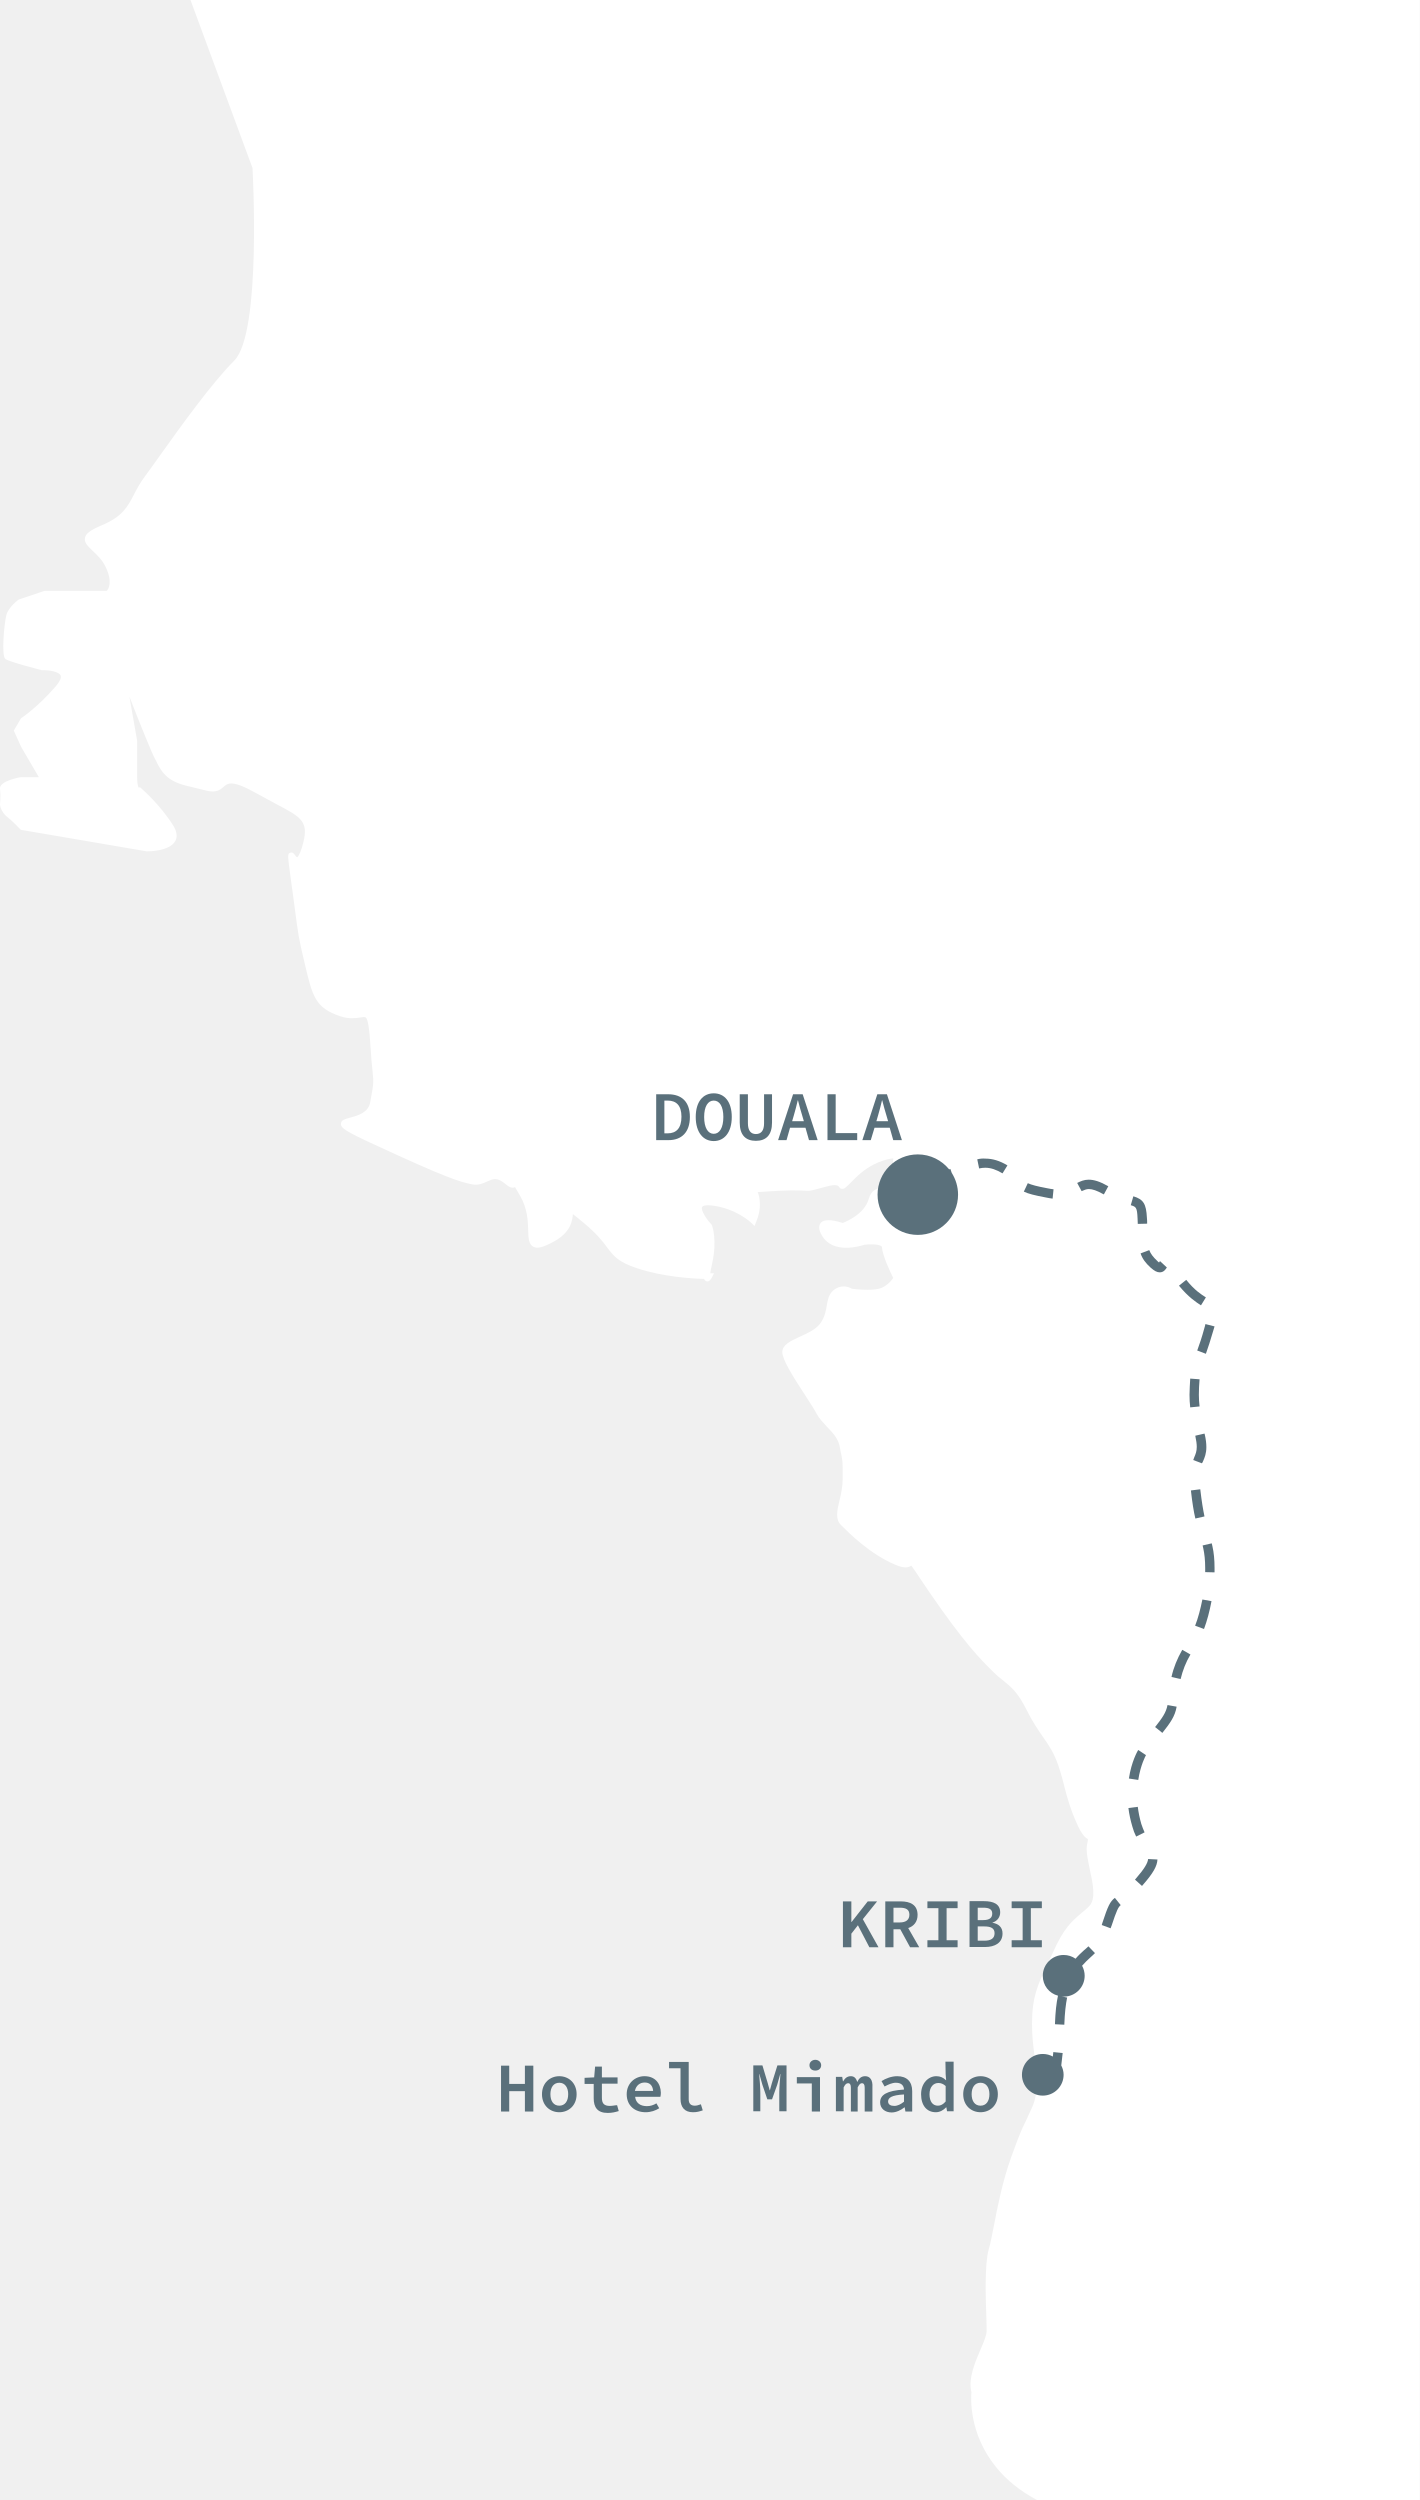
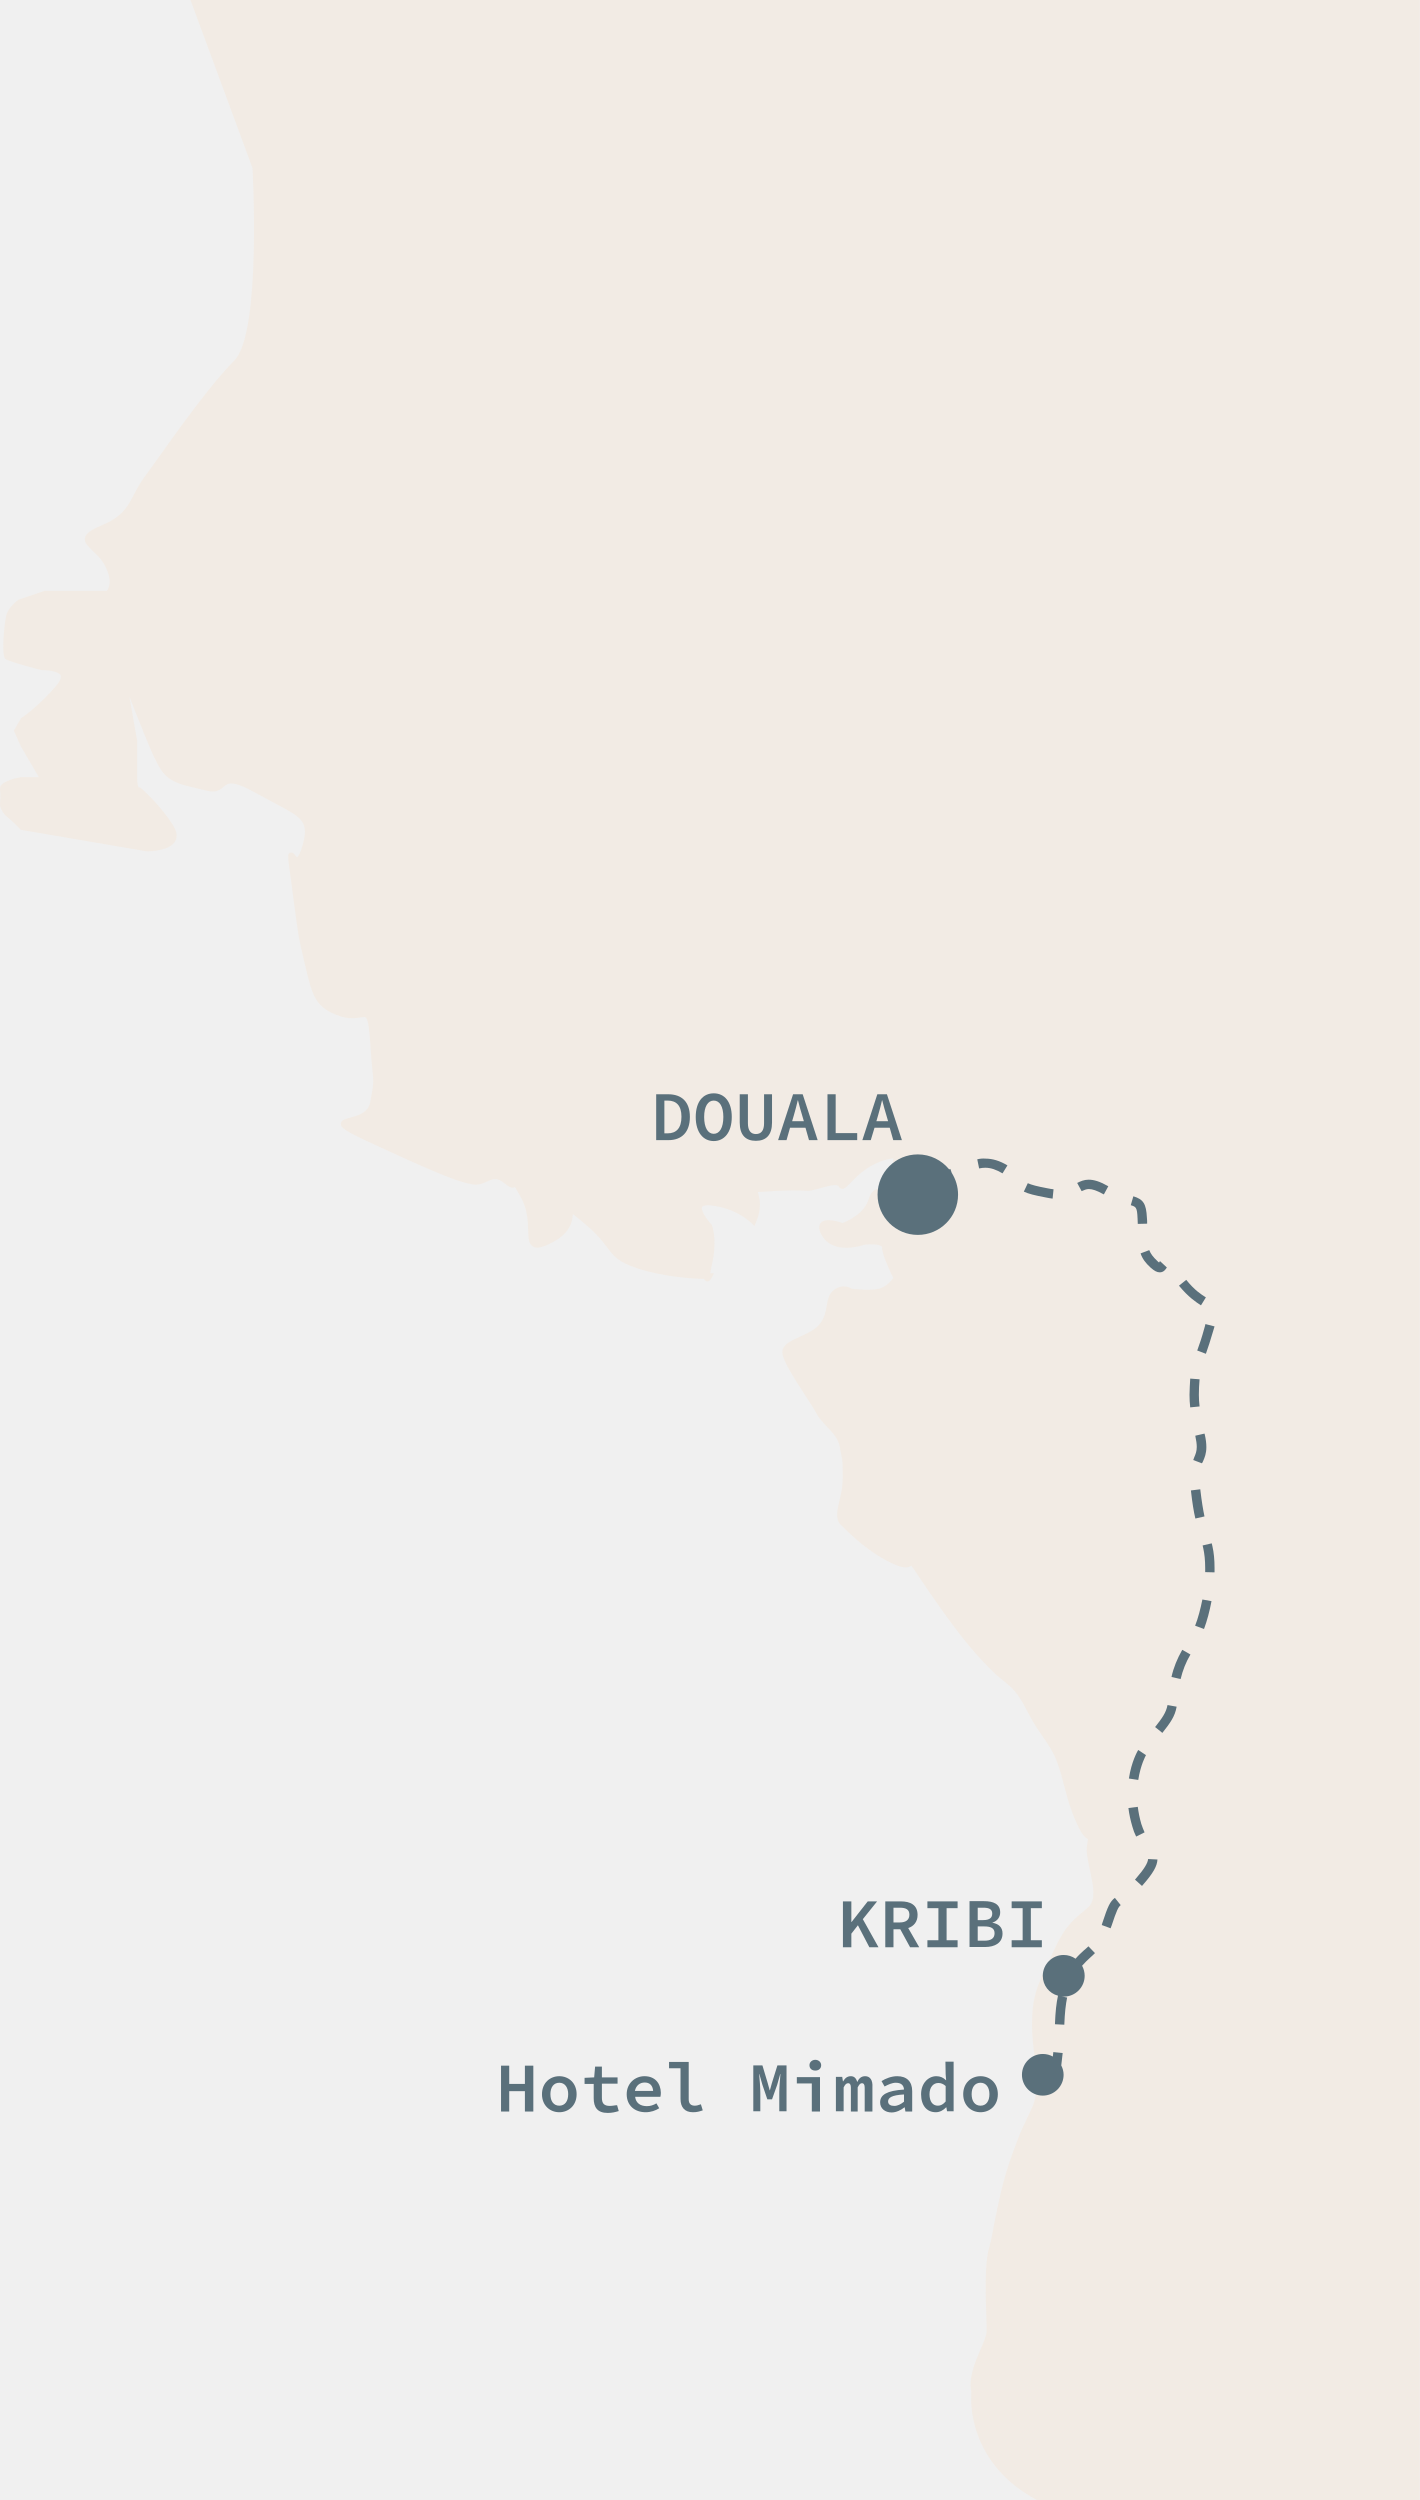
<svg xmlns="http://www.w3.org/2000/svg" version="1.1" id="Calque_1" x="0px" y="0px" viewBox="0 0 606.7 1068.3" style="enable-background:new 0 0 606.7 1068.3;" xml:space="preserve">
  <style type="text/css">
- 	.st0{fill:#FFFFFF;}
+ 	.st0{fill:#f2ebe4;}
	.st1{fill:#5A707B;}
</style>
  <g>
    <g>
      <g>
        <g>
          <g>
            <path class="st0" d="M8.9,354.6l53.8,9.2h0.2c1,0,9.6-0.1,12-4.4c1-1.8,0.7-4-0.8-6.5c-5.6-9-13.4-15.7-13.7-16l-0.6-0.5       l-0.5,0.2c-0.2-0.3-0.7-1.3-0.7-4.4v-15.7l-3.3-18.8c4.1,10.5,9.6,24.3,11,26.7c0.3,0.5,0.6,1,0.8,1.6c1.9,3.6,4,7.6,12.3,9.7       l9,2.2c4.1,1,5.8-0.5,7.2-1.7c1.7-1.5,3.5-3.1,13.8,2.7c3.1,1.7,5.9,3.2,8.3,4.5c11.6,6.1,14.7,7.7,11.3,18.8       c-1.2,3.8-2,4.1-2,4.1c-0.3,0-0.8-0.7-1-1c-0.4-0.5-1-1.3-2-0.9c-1.2,0.5-1.2,0.5,0.5,12.9c0.5,3.5,0.9,6.4,1.2,8.9       c1.9,14.4,1.9,14.4,4.2,24.2l0.4,1.7c3.2,13.5,4.3,18.6,15.2,22.2c3.7,1.2,6.4,0.8,8.4,0.5c1.3-0.2,2-0.3,2.4,0       c1.1,0.9,1.6,6.2,1.9,10.7c0.4,6.2,0.7,9.9,1,12.3c0.5,5,0.5,5-1,13.2c-0.8,4.5-5.3,5.7-8.6,6.6c-2.2,0.6-3.8,1-3.9,2.5       c-0.2,1.8,1.6,3.2,14.5,9.1c30.2,14,36.3,15.9,41.6,16.9c2.6,0.5,4.6-0.4,6.3-1.2c2.5-1.1,4.2-2,7.7,0.9       c1.4,1.2,2.9,2.2,4.2,1.5c0,0,0,0,0.1,0c0.6,1,1.3,2.2,2.2,3.8c3.1,5.3,3.3,10.7,3.4,14.6c0.1,3.4,0.2,5.9,2.1,7       c1.7,1,4.1,0.4,8.6-2c7.7-4.1,8.2-9.3,8.4-11.9c1,0.7,2.7,2.2,4.8,3.9c5.4,4.5,7.9,7.7,9.8,10.3c2.9,3.8,4.7,6.3,13,9       c10.8,3.6,23.5,4.4,28.5,4.5c0.1,0.5,0.5,0.8,0.9,1c1.3,0.5,2.1-1.1,2.4-1.6l0.9-1.8h-1.6c0.1-0.9,0.4-2.2,0.8-4.1       c2.3-10.4,0-16.2-0.1-16.5l-0.1-0.2l-0.2-0.2c-2.1-2.2-4.5-6-3.9-7.3c0.1-0.2,0.7-1,3.8-0.7c10.7,1.1,17.2,7.4,17.3,7.5       l1.3,1.3l0.7-1.7c2.5-5.8,1.6-10.4,0.7-12.8c13.6-1,17.9-0.7,19.9-0.6c2.5,0.2,2.6,0.1,8.8-1.6c3.5-1,5.5-1,6-0.1       c0.2,0.3,0.5,0.9,1.3,0.9c1,0.1,1.4-0.2,5.6-4.5c7-7,14-8.3,16.3-8.5c0,1.2-0.2,3.1-0.5,6.4c-0.5,5.9-2.1,6-4.2,6.2       c-1.9,0.2-4.6,0.5-5.8,4.8c-1.8,6.3-9.3,9.5-11.1,10.2c-2.2-0.7-7.5-2.3-9.4,0c-1.5,1.8,0,4.5,0.5,5.3c4.7,8.3,16.7,4.5,18.2,4       c2.4-0.3,6.2-0.3,7.3,0.7c0.2,0.1,0.2,0.2,0.2,0.3c0,3.2,3.6,10.8,4.8,13.2c-0.8,1.2-3,3.8-6.1,4.6c-3.7,0.9-10.2,0.2-11.6,0       c-1.6-1-4.9-1.9-8,0.8c-1.9,1.7-2.3,4-2.7,6.4c-0.4,2.4-0.9,5.2-3,7.9c-1.9,2.4-5.4,4-8.5,5.4c-3.9,1.8-7.5,3.4-7.5,6.6       c0,3.2,4.4,10.2,10.2,19.1c2.1,3.2,3.8,5.9,4.5,7.3c1,1.9,2.6,3.5,4.2,5.3c2.5,2.6,5.1,5.2,5.7,9c0.2,1.4,0.4,2.3,0.6,3.1       c0.6,3,0.6,3,0.6,10.1c0,3.6-0.7,6.8-1.4,9.6c-1,4.2-1.8,7.9,0.6,10.3l0.2,0.2c3.4,3.4,12.4,12.4,23.2,16.9       c3.8,1.6,5.6,1.2,6.7,0.3c0.7,0.9,2,2.8,3.9,5.7c1.1,1.6,2.4,3.5,4,5.9c14.7,21.4,21.5,28.3,27.1,33.8c1.7,1.7,3.1,2.8,4.5,3.9       c3.3,2.7,6,4.8,9.9,12.6c2.5,5,4.8,8.3,6.8,11.2c2.5,3.6,4.7,6.7,6.6,12.2c1.3,3.9,2.1,6.9,2.8,9.8c1.2,4.5,2.3,8.8,5.1,15       c2.3,5.3,3.9,6.3,4.8,6.8c0,0.5-0.2,1.4-0.4,2.5c-0.5,2.8,0.4,6.5,1.2,10.5c1.3,6,2.8,12.7-0.4,15.8c-1.1,1.1-2.2,2-3.2,2.8       c-4.2,3.6-7.5,6.4-12.1,16.7c-0.9,2-1.8,3.8-2.5,5.4c-4.1,8.6-6.5,13.8-6.5,25.4c0,4.7,0.5,9.3,1.1,13.7       c0.9,7.9,1.8,15.4-1,21.7c-1.5,3.3-2.4,5.1-3,6.5c-1.4,2.8-2.2,4.4-6,14.9c-3.7,10.4-5.7,20.6-7.3,28.8       c-0.8,4.2-1.5,7.9-2.3,10.6c-1.8,6.4-1.3,20.8-1,29.4c0.1,2.4,0.1,4.3,0.1,5.5c0,1.9-1.3,4.9-2.7,8.1c-2.3,5.4-5.2,12.2-3.8,18       c-0.2,2.2-1.2,17.6,10.5,32c4.5,5.6,10.4,10.3,17.5,14.1h163.6V0l0,0H81.4l26.5,71.8c0,0,4,70.5-7.8,82.3       c-9.6,9.6-23.1,28.4-32,40.9c-2.5,3.5-4.7,6.6-6.2,8.6c-2.1,2.8-3.5,5.5-4.7,7.8c-2.7,5.2-4.9,9.4-13.8,13.1       c-4.7,2-6.8,3.5-7.1,5.4c-0.4,2,1.3,3.5,3.3,5.5c1.8,1.7,4,3.7,5.4,6.6c3.3,6.6,1.4,9.7,0.6,10.5H19l-11,3.7       c0,0-4.4,3.1-5.3,6.7c-0.9,3.6-2.2,17.3-0.4,18.7c1.8,1.3,15.6,4.8,15.6,4.8h1.3c1.8,0,5.9,0.6,6.7,2.2c0.4,1-0.3,2.6-2,4.6       c-7.6,8.8-14.3,13.3-14.3,13.3l-0.6,0.4l-3.1,5.3l3.1,6.9l7.6,13H8.9c0,0-9.3,1.5-8.9,5c0.4,3.6,0,5.3,0,6.7       c0,1.3,1.3,4,3.1,5.3S8.9,354.6,8.9,354.6z" />
          </g>
        </g>
      </g>
    </g>
    <g>
      <polygon class="st1" points="224.3,890.5 217.6,890.5 217.6,882.7 214.1,882.7 214.1,902.3 217.6,902.3 217.6,893.6 224.3,893.6     224.3,902.3 227.9,902.3 227.9,882.7 224.3,882.7   " />
      <path class="st1" d="M239,887.2c-3.9,0-7.4,2.8-7.4,7.7s3.5,7.7,7.4,7.7s7.4-2.8,7.4-7.7S242.9,887.2,239,887.2z M239,899.8    c-2.4,0-3.8-1.9-3.8-4.9s1.4-4.9,3.8-4.9c2.4,0,3.8,2,3.8,4.9C242.8,897.9,241.4,899.8,239,899.8z" />
      <path class="st1" d="M260.6,899.9c-2.5,0-3.4-1.1-3.4-3.5v-6h6.7v-2.7h-6.7v-4.6h-2.9l-0.4,4.6l-4.1,0.2v2.6h3.9v6.1    c0,3.8,1.5,6.3,6,6.3c1.9,0,3.4-0.4,4.7-0.8l-0.7-2.5C262.8,899.6,261.8,899.9,260.6,899.9z" />
      <path class="st1" d="M275.4,887.2c-3.9,0-7.6,2.9-7.6,7.7c0,4.9,3.5,7.7,8.1,7.7c2.2,0,4.2-0.7,5.8-1.7l-1.2-2.1    c-1.3,0.8-2.6,1.2-4.1,1.2c-2.7,0-4.7-1.3-5-4h10.8c0.1-0.4,0.2-1.1,0.2-1.7C282.3,890.1,279.8,887.2,275.4,887.2z M275.5,889.9    c2.1,0,3.4,1.2,3.6,3.6h-7.8C271.8,891.1,273.5,889.9,275.5,889.9z" />
      <path class="st1" d="M296.9,899.8c-1.5,0-2.6-0.7-2.6-2.7v-16h-8.4v2.7h4.9v13.1c0,3.6,1.8,5.7,5.3,5.7c1.7,0,2.7-0.3,4.2-0.8    l-0.8-2.6C298.5,899.6,297.6,899.8,296.9,899.8z" />
      <path class="st1" d="M329.8,890.3l-0.8,2.9h-0.1l-0.8-2.9l-2.3-7.7h-3.9v19.6h3v-7.9c0-2.1-0.3-6.1-0.5-8h0.1l1.3,4.6l2.1,6.2h2    l2.2-6.2l1.3-4.6h0.1c-0.2,1.9-0.5,6-0.5,8v7.9h3.1v-19.6h-3.9L329.8,890.3z" />
      <path class="st1" d="M348.4,880.2c-1.4,0-2.5,1-2.5,2.3c0,1.4,1,2.3,2.5,2.3s2.5-0.9,2.5-2.3C350.9,881.2,349.8,880.2,348.4,880.2    z" />
      <polygon class="st1" points="340.5,890.3 346.9,890.3 346.9,902.3 350.4,902.3 350.4,887.6 340.5,887.6   " />
      <path class="st1" d="M369.7,887.2c-1.7,0-2.7,1-3.4,2.5c-0.4-1.6-1.3-2.5-2.7-2.5c-1.7,0-2.6,1-3.3,2.2h-0.1l-0.3-1.9h-2.7v14.7    h3.3V892c0.6-1.2,1.1-1.8,1.9-1.8s1.2,0.6,1.2,1.9v10.2h2.9V892c0.6-1.2,1.1-1.8,1.8-1.8c0.8,0,1.2,0.6,1.2,1.9v10.2h3.3v-10.4    C373,888.9,371.8,887.2,369.7,887.2z" />
      <path class="st1" d="M383.4,887.2c-2.5,0-5,1-6.7,2.1l1.3,2.3c1.5-0.8,3.2-1.6,4.8-1.6c2.4,0,3.4,1.2,3.5,2.9    c-7.3,0.5-10.2,2.2-10.2,5.5c0,2.6,2.1,4.3,4.9,4.3c2,0,4-1,5.5-2.2h0.1l0.3,1.8h2.9v-8.7C389.8,889.5,387.5,887.2,383.4,887.2z     M386.3,898.1c-1.4,1.1-2.7,1.8-4.2,1.8s-2.6-0.6-2.6-1.9c0-1.6,1.5-2.7,6.8-3L386.3,898.1L386.3,898.1z" />
      <path class="st1" d="M404.1,886.4l0.2,2.5h-0.1c-1.1-1.1-2.4-1.7-4.1-1.7c-3.3,0-6.5,2.9-6.5,7.7c0,4.9,2.5,7.7,6.3,7.7    c1.7,0,3.3-0.9,4.4-2.1h0.1l0.3,1.7h2.8V881H404L404.1,886.4L404.1,886.4z M404.1,898c-1,1.2-2.1,1.8-3.3,1.8    c-2.2,0-3.6-1.7-3.6-4.9c0-3.1,1.7-4.8,3.8-4.8c1.1,0,2.1,0.4,3.1,1.3V898L404.1,898z" />
      <path class="st1" d="M419,887.2c-3.9,0-7.4,2.8-7.4,7.7s3.5,7.7,7.4,7.7s7.4-2.8,7.4-7.7S422.9,887.2,419,887.2z M419,899.8    c-2.4,0-3.8-1.9-3.8-4.9s1.4-4.9,3.8-4.9s3.8,2,3.8,4.9C422.8,897.9,421.4,899.8,419,899.8z" />
      <polygon class="st1" points="374.8,812.5 370.8,812.5 363.9,821.3 363.8,821.3 363.8,812.5 360.2,812.5 360.2,832.1 363.8,832.1     363.8,826.3 366.6,822.7 371.5,832.1 375.4,832.1 368.7,820.1   " />
      <path class="st1" d="M392.1,818.3c0-4.4-3.2-5.8-7.2-5.8h-6.6v19.6h3.5v-7.7h2.9l4.2,7.7h3.9l-4.7-8.2    C390.5,823.1,392.1,821.2,392.1,818.3z M381.8,815.2h2.7c2.7,0,4.1,0.8,4.1,3s-1.5,3.3-4.1,3.3h-2.7V815.2z" />
      <polygon class="st1" points="396.3,815.4 401,815.4 401,829.1 396.3,829.1 396.3,832.1 409.2,832.1 409.2,829.1 404.5,829.1     404.5,815.4 409.2,815.4 409.2,812.5 396.3,812.5   " />
      <path class="st1" d="M424,821.6L424,821.6c2.3-0.7,3.4-2.5,3.4-4.4c0-3.6-2.9-4.8-7-4.8h-6.1V832h6.6c4.3,0,7.5-1.8,7.5-5.8    C428.4,823.6,426.8,822.1,424,821.6z M417.8,815.2h2.4c2.5,0,3.8,0.7,3.8,2.5s-1.1,2.8-3.9,2.8h-2.3V815.2z M420.6,829.3h-2.8    v-6.1h2.8c2.9,0,4.4,0.8,4.4,2.9C425,828.3,423.5,829.3,420.6,829.3z" />
      <polygon class="st1" points="445.2,829.1 440.5,829.1 440.5,815.4 445.2,815.4 445.2,812.5 432.3,812.5 432.3,815.4 437,815.4     437,829.1 432.3,829.1 432.3,832.1 445.2,832.1   " />
      <path class="st1" d="M294.8,477.3c0-6.5-3.5-9.7-9.3-9.7h-5.1v19.6h5.3C291.3,487.2,294.8,483.8,294.8,477.3z M285.3,484.3h-1.4    v-14h1.4c3.7,0,5.9,2.1,5.9,6.9C291.2,482.1,289,484.3,285.3,484.3z" />
      <path class="st1" d="M305,467.2c-4.6,0-7.7,3.6-7.7,10.1c0,6.6,3.2,10.3,7.7,10.3s7.7-3.7,7.7-10.3    C312.7,470.8,309.6,467.2,305,467.2z M305,484.5c-2.5,0-4.1-2.6-4.1-7.2c0-4.5,1.6-7,4.1-7s4.1,2.5,4.1,7    C309.1,481.9,307.5,484.5,305,484.5z" />
      <path class="st1" d="M329.9,479.7v-12.1h-3.4V480c0,3.2-1.3,4.6-3.5,4.6c-2.1,0-3.4-1.4-3.4-4.6v-12.4h-3.5v12.1    c0,5.4,2.6,7.8,6.9,7.8C327.4,487.5,329.9,485,329.9,479.7z" />
      <path class="st1" d="M344.2,481.9l1.5,5.3h3.7l-6.4-19.6h-4.1l-6.4,19.6h3.6l1.5-5.3H344.2z M339.2,476.7c0.6-2.1,1.2-4.3,1.7-6.5    h0.1c0.5,2.2,1.2,4.4,1.8,6.5l0.7,2.4h-5L339.2,476.7z" />
      <polygon class="st1" points="366.3,484.2 357.1,484.2 357.1,467.6 353.6,467.6 353.6,487.2 366.3,487.2   " />
      <path class="st1" d="M373.7,481.9h6.5l1.5,5.3h3.7l-6.4-19.6h-4.1l-6.4,19.6h3.6L373.7,481.9z M375.2,476.7    c0.6-2.1,1.2-4.3,1.7-6.5h0.1c0.5,2.2,1.2,4.4,1.8,6.5l0.7,2.4h-5L375.2,476.7z" />
      <path class="st1" d="M519,566.8l-3.9-1c-0.1,0.6-0.3,1.2-0.5,1.9c-1,3.7-2,6.7-3,9.4l3.7,1.4c1-2.8,2-5.9,3.1-9.7    C518.6,568.1,518.8,567.5,519,566.8z" />
      <path class="st1" d="M486.1,520.6c0,0.9,0.1,1.7,0.1,2.4l4-0.1c0-0.8,0-1.7-0.1-2.5c-0.3-6-1.5-7.9-5.8-9.2l-1.1,3.8    C485.4,515.7,485.9,515.8,486.1,520.6z" />
      <path class="st1" d="M512.6,589.4l-4-0.3v0.1c-0.1,2.2-0.3,4.6-0.3,6.8c0,1.9,0.1,3.6,0.3,5.4l4-0.4c-0.2-1.7-0.3-3.2-0.3-5    C512.3,593.9,512.4,591.6,512.6,589.4L512.6,589.4z" />
      <path class="st1" d="M449.8,512.2l0.4-4c-0.8-0.1-1.6-0.2-2.5-0.4c-4.4-0.8-7-1.5-8.5-2.2l-1.7,3.6c1.8,0.9,4.6,1.6,9.4,2.5    C447.9,511.9,448.9,512.1,449.8,512.2z" />
      <path class="st1" d="M491.7,541.7c1.6,1.4,2.7,2,3.9,2c1.7,0,2.5-1.3,2.9-1.9c0.1-0.1,0.1-0.2,0.1-0.2l-2.9-2.7    c-0.2,0.2-0.3,0.4-0.4,0.6c-0.2-0.1-0.5-0.4-0.8-0.7c-1.7-1.6-2.8-3-3.4-4.6l-3.7,1.4C488.1,537.8,489.5,539.7,491.7,541.7z" />
      <path class="st1" d="M489.6,750.2l0.1-0.2l-3.3-2.2l-0.2,0.3c-0.1,0.2-2.7,4.6-3.8,11.9l4,0.6    C487.4,754.1,489.6,750.2,489.6,750.2z" />
      <path class="st1" d="M513.2,557.8l2.1-3.4c-1.9-1.2-4.8-3-8.4-7.5l-3.1,2.5C507.8,554.3,511.2,556.5,513.2,557.8z" />
      <path class="st1" d="M465.3,508.1c1.5,0,3.5,0.7,6,2.1l0.4,0.2l1.9-3.5l-0.4-0.2c-3.2-1.8-5.7-2.6-8-2.6c-2,0-3.5,0.7-4.9,1.4    l1.9,3.5C463.4,508.5,464.2,508.1,465.3,508.1z" />
      <path class="st1" d="M514.1,624.4c0.7-1.6,1.4-3.3,1.4-6c0-1.6-0.2-3.4-0.7-5.5l-0.1-0.3l-3.9,0.9v0.2c0.4,1.8,0.6,3.4,0.6,4.6    c0,1.9-0.5,3.1-1.1,4.5c-0.1,0.4-0.3,0.7-0.4,1.1l3.7,1.4C513.8,625.1,513.9,624.8,514.1,624.4z" />
      <path class="st1" d="M500.6,716.6l3.9,0.9c0.9-3.7,2.2-7.1,4.2-10.5l-3.5-2C503.1,708.7,501.5,712.5,500.6,716.6z" />
      <path class="st1" d="M493.6,738l3.1,2.5c3.3-4.2,5.4-7,6.1-11.2l-3.9-0.7C498.3,731.9,496.5,734.3,493.6,738z" />
      <path class="st1" d="M485.6,802.5c-0.2,0.2-0.4,0.5-0.6,0.7l3,2.7c0.2-0.2,0.4-0.5,0.6-0.7c4.1-4.7,5.9-7.8,6-10.6l-4-0.2    C490.5,796.1,488.9,798.7,485.6,802.5z" />
      <path class="st1" d="M406.1,499.5c-0.2,0.1-0.3,0.1-0.5,0.2c-3.2-3.9-8-6.4-13.4-6.4c-9.5,0-17.2,7.7-17.2,17.2    c0,9.5,7.7,17.2,17.2,17.2s17.2-7.7,17.2-17.2c0-3.4-1-6.6-2.7-9.3L406.1,499.5z" />
      <path class="st1" d="M518.1,660.8c-0.1-0.5-0.2-0.9-0.3-1.3l-3.9,0.9c0.1,0.4,0.2,0.8,0.3,1.3c0.5,2.3,0.8,5.1,0.8,8.3    c0,0.6,0,1.2,0,1.8l4,0.1c0-0.6,0-1.3,0-1.9C519,666.5,518.7,663.4,518.1,660.8z" />
      <path class="st1" d="M510.7,694.7l3.8,1.4c1.3-3.5,2.4-7.6,3.2-11.9l-3.9-0.7C513,687.5,512,691.4,510.7,694.7z" />
      <path class="st1" d="M514.7,648c-0.6-2.8-1.2-6.4-1.8-11.6l-4,0.5c0.6,5.4,1.2,9,1.9,12L514.7,648z" />
      <path class="st1" d="M454.1,877.3l-4-0.4l-0.2,1.9c-1.3-0.7-2.7-1.1-4.3-1.1c-4.9,0-8.9,4-8.9,8.9s4,8.9,8.9,8.9s8.9-4,8.9-8.9    c0-1.5-0.4-2.8-1-4L454.1,877.3z" />
      <path class="st1" d="M417.6,495.4l0.8,3.9c0.9-0.2,1.8-0.3,2.6-0.3c2.4,0,4.7,0.8,7.4,2.4l2.1-3.4c-3.3-2-6.4-2.9-9.4-2.9    C419.9,495,418.8,495.1,417.6,495.4z" />
      <path class="st1" d="M489.1,783c-0.5-1.2-1-2.3-1.4-3.6c-0.7-2.4-1.2-4.9-1.5-7.3l-4,0.5c0.3,2.6,0.9,5.3,1.7,8    c0.4,1.5,0.9,2.8,1.6,4.2L489.1,783z" />
      <path class="st1" d="M463.2,833.4c-1.2,1.1-2.4,2.2-3.6,3.6c-1.4-1-3.2-1.6-5.1-1.6c-4.9,0-8.9,4-8.9,8.9c0,4.1,2.7,7.5,6.5,8.5    c-0.7,3.2-1.1,6.8-1.3,12.2l4,0.2c0.2-5.2,0.6-8.6,1.2-11.6l-2.4-0.5c0.3,0,0.6,0.1,1,0.1c4.9,0,8.9-4,8.9-8.9    c0-1.5-0.4-3-1.1-4.3c1.2-1.4,2.4-2.5,3.7-3.7c0.6-0.5,1.2-1.1,1.8-1.7l-2.8-2.9C464.4,832.4,463.8,832.9,463.2,833.4z" />
      <path class="st1" d="M471.1,821.6c-0.1,0.3-0.2,0.6-0.3,1l3.8,1.4c0.1-0.3,0.2-0.7,0.4-1.1c2.2-6.7,2.9-8,3.9-8.8l-2.5-3.1    C474.3,812.6,473.4,814.6,471.1,821.6z" />
    </g>
  </g>
</svg>
